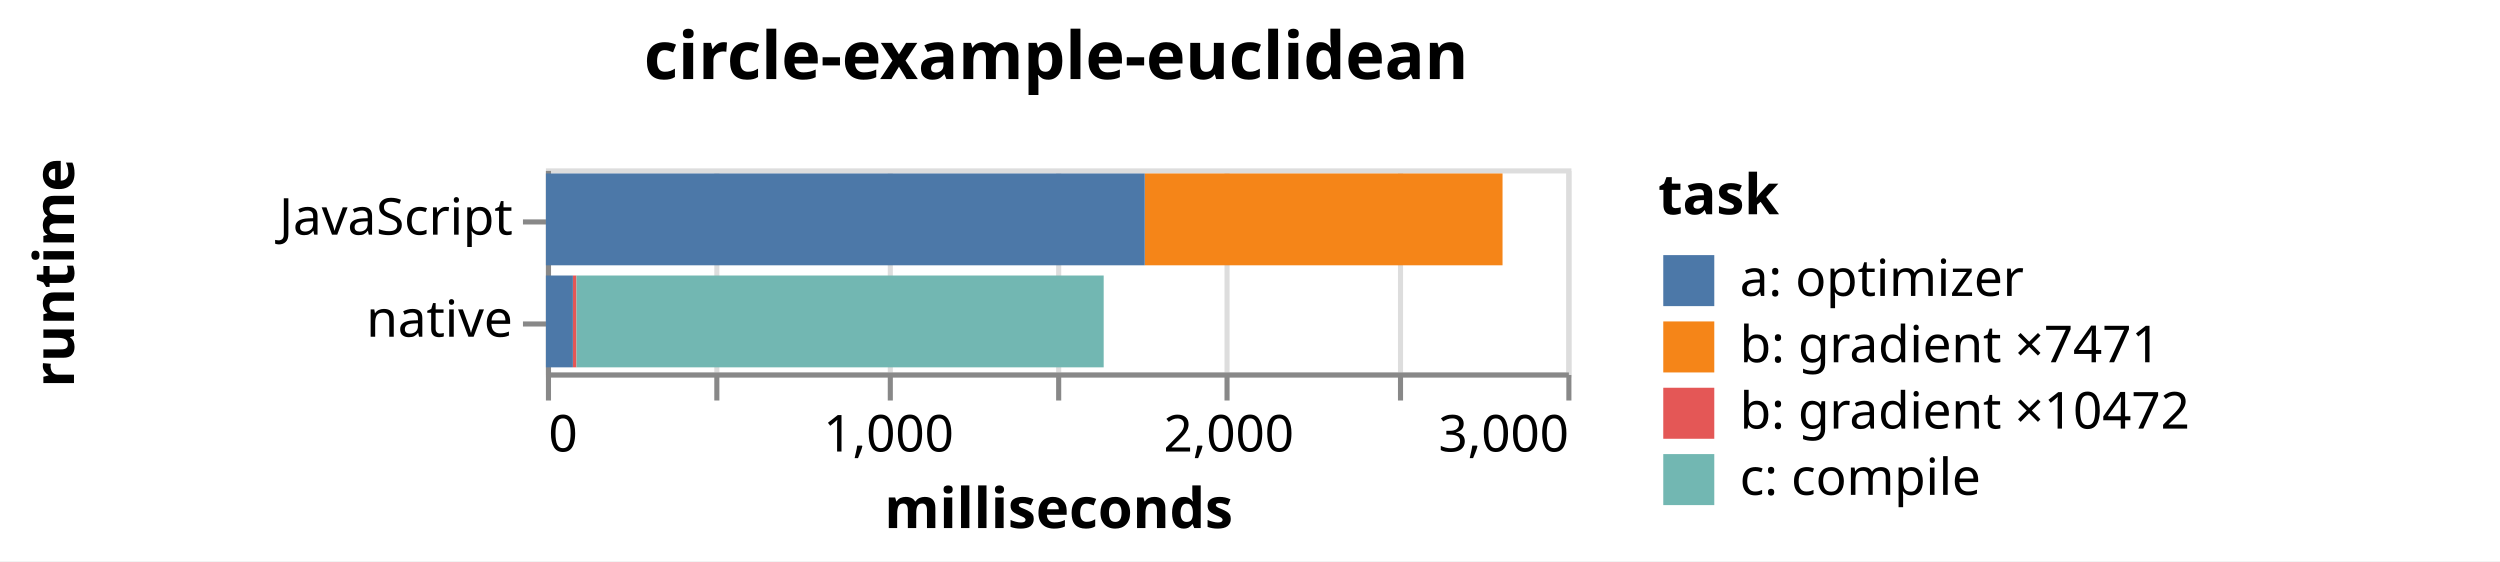
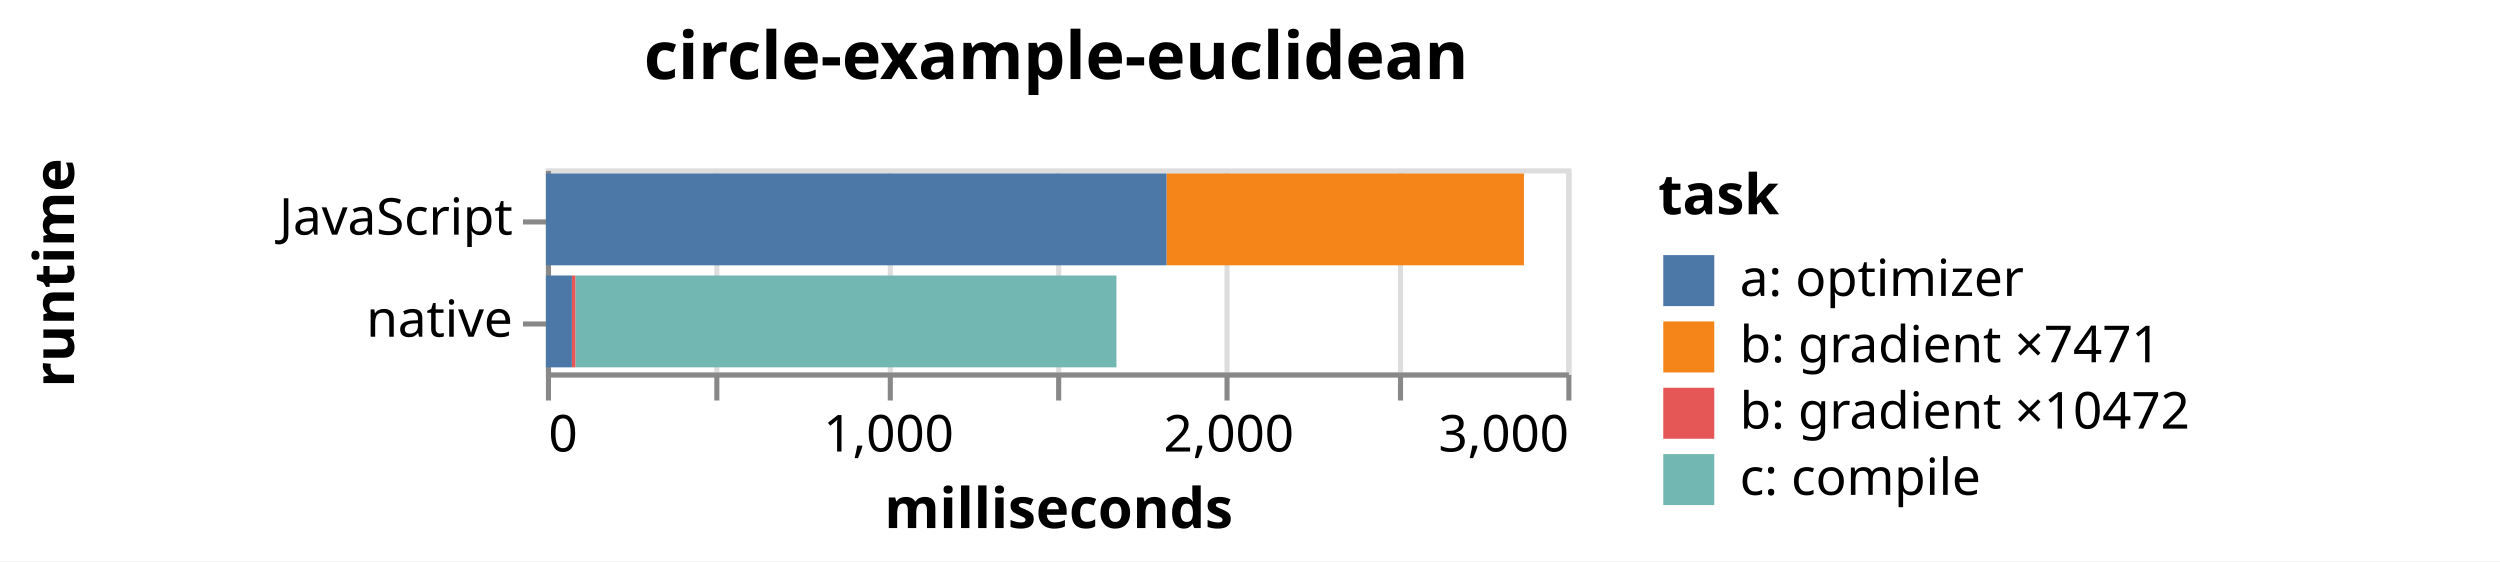
<svg xmlns="http://www.w3.org/2000/svg" version="1.1" class="marks" width="490" height="110" viewBox="0 0 490 110">
  <rect width="490" height="110" fill="white" />
  <g fill="none" stroke-miterlimit="10" transform="translate(107,33)">
    <g class="mark-group role-frame root" role="graphics-object" aria-roledescription="group mark container">
      <g transform="translate(0,0)">
        <path class="background" aria-hidden="true" d="M0.5,0.5h200v40h-200Z" stroke="#ddd" />
        <g>
          <g class="mark-group role-axis" aria-hidden="true">
            <g transform="translate(0.5,40.5)">
              <path class="background" aria-hidden="true" d="M0,0h0v0h0Z" pointer-events="none" />
              <g>
                <g class="mark-rule role-axis-grid" pointer-events="none">
                  <line transform="translate(0,0)" x2="0" y2="-40" stroke="#ddd" stroke-width="1" opacity="1" />
                  <line transform="translate(33,0)" x2="0" y2="-40" stroke="#ddd" stroke-width="1" opacity="1" />
                  <line transform="translate(67,0)" x2="0" y2="-40" stroke="#ddd" stroke-width="1" opacity="1" />
                  <line transform="translate(100,0)" x2="0" y2="-40" stroke="#ddd" stroke-width="1" opacity="1" />
                  <line transform="translate(133,0)" x2="0" y2="-40" stroke="#ddd" stroke-width="1" opacity="1" />
                  <line transform="translate(167,0)" x2="0" y2="-40" stroke="#ddd" stroke-width="1" opacity="1" />
                  <line transform="translate(200,0)" x2="0" y2="-40" stroke="#ddd" stroke-width="1" opacity="1" />
                </g>
              </g>
              <path class="foreground" aria-hidden="true" d="" pointer-events="none" display="none" />
            </g>
          </g>
          <g class="mark-group role-axis" role="graphics-symbol" aria-roledescription="axis" aria-label="X-axis titled 'milliseconds' for a linear scale with values from 0 to 3,000">
            <g transform="translate(0.5,40.5)">
              <path class="background" aria-hidden="true" d="M0,0h0v0h0Z" pointer-events="none" />
              <g>
                <g class="mark-rule role-axis-tick" pointer-events="none">
                  <line transform="translate(0,0)" x2="0" y2="5" stroke="#888" stroke-width="1" opacity="1" />
                  <line transform="translate(33,0)" x2="0" y2="5" stroke="#888" stroke-width="1" opacity="1" />
                  <line transform="translate(67,0)" x2="0" y2="5" stroke="#888" stroke-width="1" opacity="1" />
                  <line transform="translate(100,0)" x2="0" y2="5" stroke="#888" stroke-width="1" opacity="1" />
                  <line transform="translate(133,0)" x2="0" y2="5" stroke="#888" stroke-width="1" opacity="1" />
                  <line transform="translate(167,0)" x2="0" y2="5" stroke="#888" stroke-width="1" opacity="1" />
                  <line transform="translate(200,0)" x2="0" y2="5" stroke="#888" stroke-width="1" opacity="1" />
                </g>
                <g class="mark-text role-axis-label" pointer-events="none">
                  <text text-anchor="start" transform="translate(0,15)" font-family="sans-serif" font-size="10px" fill="#000" opacity="1">0</text>
                  <text text-anchor="middle" transform="translate(33.33333,15)" font-family="sans-serif" font-size="10px" fill="#000" opacity="0">500</text>
                  <text text-anchor="middle" transform="translate(66.66667,15)" font-family="sans-serif" font-size="10px" fill="#000" opacity="1">1,000</text>
                  <text text-anchor="middle" transform="translate(100,15)" font-family="sans-serif" font-size="10px" fill="#000" opacity="0">1,500</text>
                  <text text-anchor="middle" transform="translate(133.3333,15)" font-family="sans-serif" font-size="10px" fill="#000" opacity="1">2,000</text>
                  <text text-anchor="middle" transform="translate(166.6667,15)" font-family="sans-serif" font-size="10px" fill="#000" opacity="0">2,500</text>
                  <text text-anchor="end" transform="translate(200,15)" font-family="sans-serif" font-size="10px" fill="#000" opacity="1">3,000</text>
                </g>
                <g class="mark-rule role-axis-domain" pointer-events="none">
                  <line transform="translate(0,0)" x2="200" y2="0" stroke="#888" stroke-width="1" opacity="1" />
                </g>
                <g class="mark-text role-axis-title" pointer-events="none">
                  <text text-anchor="middle" transform="translate(100,30)" font-family="sans-serif" font-size="11px" font-weight="bold" fill="#000" opacity="1">milliseconds</text>
                </g>
              </g>
              <path class="foreground" aria-hidden="true" d="" pointer-events="none" display="none" />
            </g>
          </g>
          <g class="mark-group role-axis" role="graphics-symbol" aria-roledescription="axis" aria-label="Y-axis titled 'runtime' for a discrete scale with 2 values: JavaScript, native">
            <g transform="translate(0.5,0.5)">
              <path class="background" aria-hidden="true" d="M0,0h0v0h0Z" pointer-events="none" />
              <g>
                <g class="mark-rule role-axis-tick" pointer-events="none">
                  <line transform="translate(0,10)" x2="-5" y2="0" stroke="#888" stroke-width="1" opacity="1" />
                  <line transform="translate(0,30)" x2="-5" y2="0" stroke="#888" stroke-width="1" opacity="1" />
                </g>
                <g class="mark-text role-axis-label" pointer-events="none">
                  <text text-anchor="end" transform="translate(-7,12.5)" font-family="sans-serif" font-size="10px" fill="#000" opacity="1">JavaScript</text>
                  <text text-anchor="end" transform="translate(-7,32.5)" font-family="sans-serif" font-size="10px" fill="#000" opacity="1">native</text>
                </g>
                <g class="mark-rule role-axis-domain" pointer-events="none">
                  <line transform="translate(0,0)" x2="0" y2="40" stroke="#888" stroke-width="1" opacity="1" />
                </g>
                <g class="mark-text role-axis-title" pointer-events="none">
                  <text text-anchor="middle" transform="translate(-91,20) rotate(-90) translate(0,-2)" font-family="sans-serif" font-size="11px" font-weight="bold" fill="#000" opacity="1">runtime</text>
                </g>
              </g>
              <path class="foreground" aria-hidden="true" d="" pointer-events="none" display="none" />
            </g>
          </g>
          <g class="mark-rect role-mark marks" role="graphics-object" aria-roledescription="rect mark container">
-             <path aria-label="milliseconds: 1051.953041; runtime: JavaScript; task: b: gradient  ×7471" role="graphics-symbol" aria-roledescription="bar" d="M117.368,1h70.13v18h-70.13Z" fill="#f58518" />
-             <path aria-label="milliseconds: 1760.523167; runtime: JavaScript; task: a: optimizer" role="graphics-symbol" aria-roledescription="bar" d="M0,1h117.368v18h-117.368Z" fill="#4c78a8" />
-             <path aria-label="milliseconds: 10.518291; runtime: native; task: b: gradient ×10472" role="graphics-symbol" aria-roledescription="bar" d="M5.287,21h0.701v18h-0.701Z" fill="#e45756" />
-             <path aria-label="milliseconds: 79.310792; runtime: native; task: a: optimizer" role="graphics-symbol" aria-roledescription="bar" d="M0,21h5.287v18h-5.287Z" fill="#4c78a8" />
-             <path aria-label="milliseconds: 1550; runtime: native; task: c: compile" role="graphics-symbol" aria-roledescription="bar" d="M5.989,21h103.333v18h-103.333Z" fill="#72b7b2" />
+             <path aria-label="milliseconds: 1050.912916; runtime: JavaScript; task: b: gradient  ×7471" role="graphics-symbol" aria-roledescription="bar" d="M121.632,1h70.061v18h-70.061Z" fill="#f58518" />
+             <path aria-label="milliseconds: 1824.477626; runtime: JavaScript; task: a: optimizer" role="graphics-symbol" aria-roledescription="bar" d="M0,1h121.632v18h-121.632Z" fill="#4c78a8" />
+             <path aria-label="milliseconds: 10.832208; runtime: native; task: b: gradient ×10472" role="graphics-symbol" aria-roledescription="bar" d="M5.095,21h0.722v18h-0.722Z" fill="#e45756" />
+             <path aria-label="milliseconds: 76.424167; runtime: native; task: a: optimizer" role="graphics-symbol" aria-roledescription="bar" d="M0,21h5.095v18h-5.095Z" fill="#4c78a8" />
+             <path aria-label="milliseconds: 1590; runtime: native; task: c: compile" role="graphics-symbol" aria-roledescription="bar" d="M5.817,21h106v18h-106Z" fill="#72b7b2" />
          </g>
          <g class="mark-group role-legend" role="graphics-symbol" aria-roledescription="legend" aria-label="Symbol legend titled 'task' for fill color with 4 values: a: optimizer, b: gradient  ×7471, b: gradient ×10472, c: compile">
            <g transform="translate(218,0)">
              <path class="background" aria-hidden="true" d="M0,0h160v66h-160Z" pointer-events="none" />
              <g>
                <g class="mark-group role-legend-entry">
                  <g transform="translate(0,16)">
                    <path class="background" aria-hidden="true" d="M0,0h0v0h0Z" pointer-events="none" />
                    <g>
                      <g class="mark-group role-scope" role="graphics-object" aria-roledescription="group mark container">
                        <g transform="translate(0,0)">
                          <path class="background" aria-hidden="true" d="M0,0h160v11h-160Z" pointer-events="none" opacity="1" />
                          <g>
                            <g class="mark-symbol role-legend-symbol" pointer-events="none">
                              <path transform="translate(6,6)" d="M-5,-5h10v10h-10Z" fill="#4c78a8" stroke-width="1.5" opacity="1" />
                            </g>
                            <g class="mark-text role-legend-label" pointer-events="none">
                              <text text-anchor="start" transform="translate(16,9)" font-family="sans-serif" font-size="10px" fill="#000" opacity="1">a: optimizer</text>
                            </g>
                          </g>
                          <path class="foreground" aria-hidden="true" d="" pointer-events="none" display="none" />
                        </g>
                        <g transform="translate(0,13)">
                          <path class="background" aria-hidden="true" d="M0,0h160v11h-160Z" pointer-events="none" opacity="1" />
                          <g>
                            <g class="mark-symbol role-legend-symbol" pointer-events="none">
                              <path transform="translate(6,6)" d="M-5,-5h10v10h-10Z" fill="#f58518" stroke-width="1.5" opacity="1" />
                            </g>
                            <g class="mark-text role-legend-label" pointer-events="none">
                              <text text-anchor="start" transform="translate(16,9)" font-family="sans-serif" font-size="10px" fill="#000" opacity="1">b: gradient  ×7471</text>
                            </g>
                          </g>
                          <path class="foreground" aria-hidden="true" d="" pointer-events="none" display="none" />
                        </g>
                        <g transform="translate(0,26)">
                          <path class="background" aria-hidden="true" d="M0,0h160v11h-160Z" pointer-events="none" opacity="1" />
                          <g>
                            <g class="mark-symbol role-legend-symbol" pointer-events="none">
                              <path transform="translate(6,6)" d="M-5,-5h10v10h-10Z" fill="#e45756" stroke-width="1.5" opacity="1" />
                            </g>
                            <g class="mark-text role-legend-label" pointer-events="none">
                              <text text-anchor="start" transform="translate(16,9)" font-family="sans-serif" font-size="10px" fill="#000" opacity="1">b: gradient ×10472</text>
                            </g>
                          </g>
                          <path class="foreground" aria-hidden="true" d="" pointer-events="none" display="none" />
                        </g>
                        <g transform="translate(0,39)">
                          <path class="background" aria-hidden="true" d="M0,0h160v11h-160Z" pointer-events="none" opacity="1" />
                          <g>
                            <g class="mark-symbol role-legend-symbol" pointer-events="none">
                              <path transform="translate(6,6)" d="M-5,-5h10v10h-10Z" fill="#72b7b2" stroke-width="1.5" opacity="1" />
                            </g>
                            <g class="mark-text role-legend-label" pointer-events="none">
                              <text text-anchor="start" transform="translate(16,9)" font-family="sans-serif" font-size="10px" fill="#000" opacity="1">c: compile</text>
                            </g>
                          </g>
                          <path class="foreground" aria-hidden="true" d="" pointer-events="none" display="none" />
                        </g>
                      </g>
                    </g>
                    <path class="foreground" aria-hidden="true" d="" pointer-events="none" display="none" />
                  </g>
                </g>
                <g class="mark-text role-legend-title" pointer-events="none">
                  <text text-anchor="start" transform="translate(0,9)" font-family="sans-serif" font-size="11px" font-weight="bold" fill="#000" opacity="1">task</text>
                </g>
              </g>
              <path class="foreground" aria-hidden="true" d="" pointer-events="none" display="none" />
            </g>
          </g>
          <g class="mark-group role-title">
            <g transform="translate(100,-27.5)">
              <path class="background" aria-hidden="true" d="M0,0h0v0h0Z" pointer-events="none" />
              <g>
                <g class="mark-text role-title-text" role="graphics-symbol" aria-roledescription="title" aria-label="Title text 'circle-example-euclidean'" pointer-events="none">
                  <text text-anchor="middle" transform="translate(0,10)" font-family="sans-serif" font-size="13px" font-weight="bold" fill="#000" opacity="1">circle-example-euclidean</text>
                </g>
              </g>
              <path class="foreground" aria-hidden="true" d="" pointer-events="none" display="none" />
            </g>
          </g>
        </g>
        <path class="foreground" aria-hidden="true" d="" display="none" />
      </g>
    </g>
  </g>
</svg>
